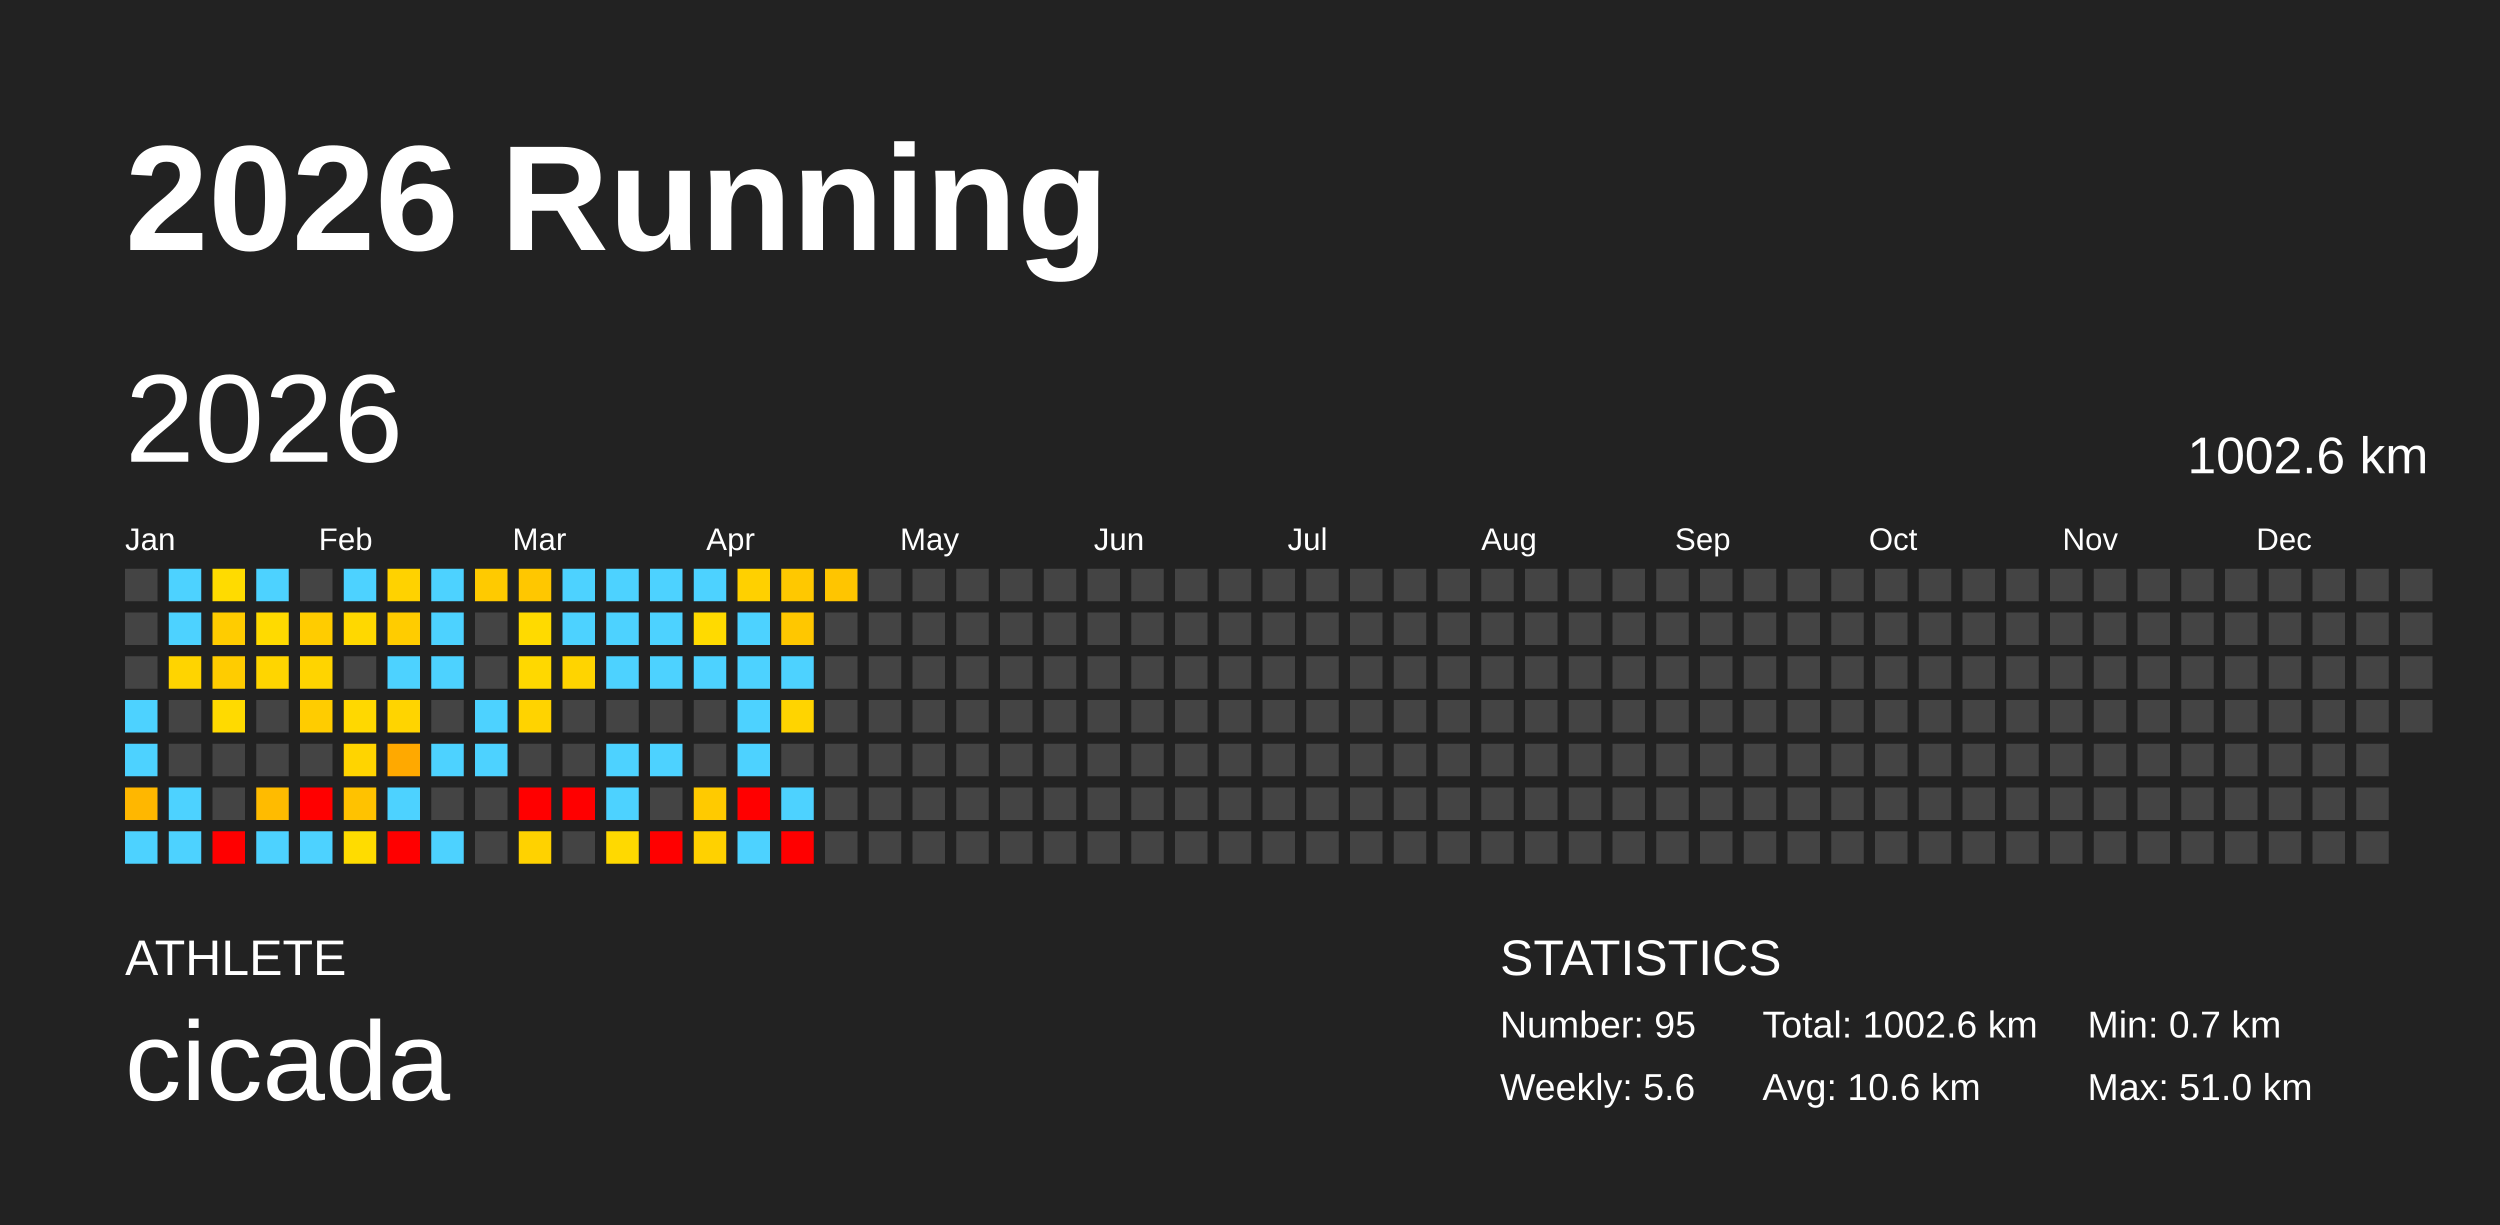
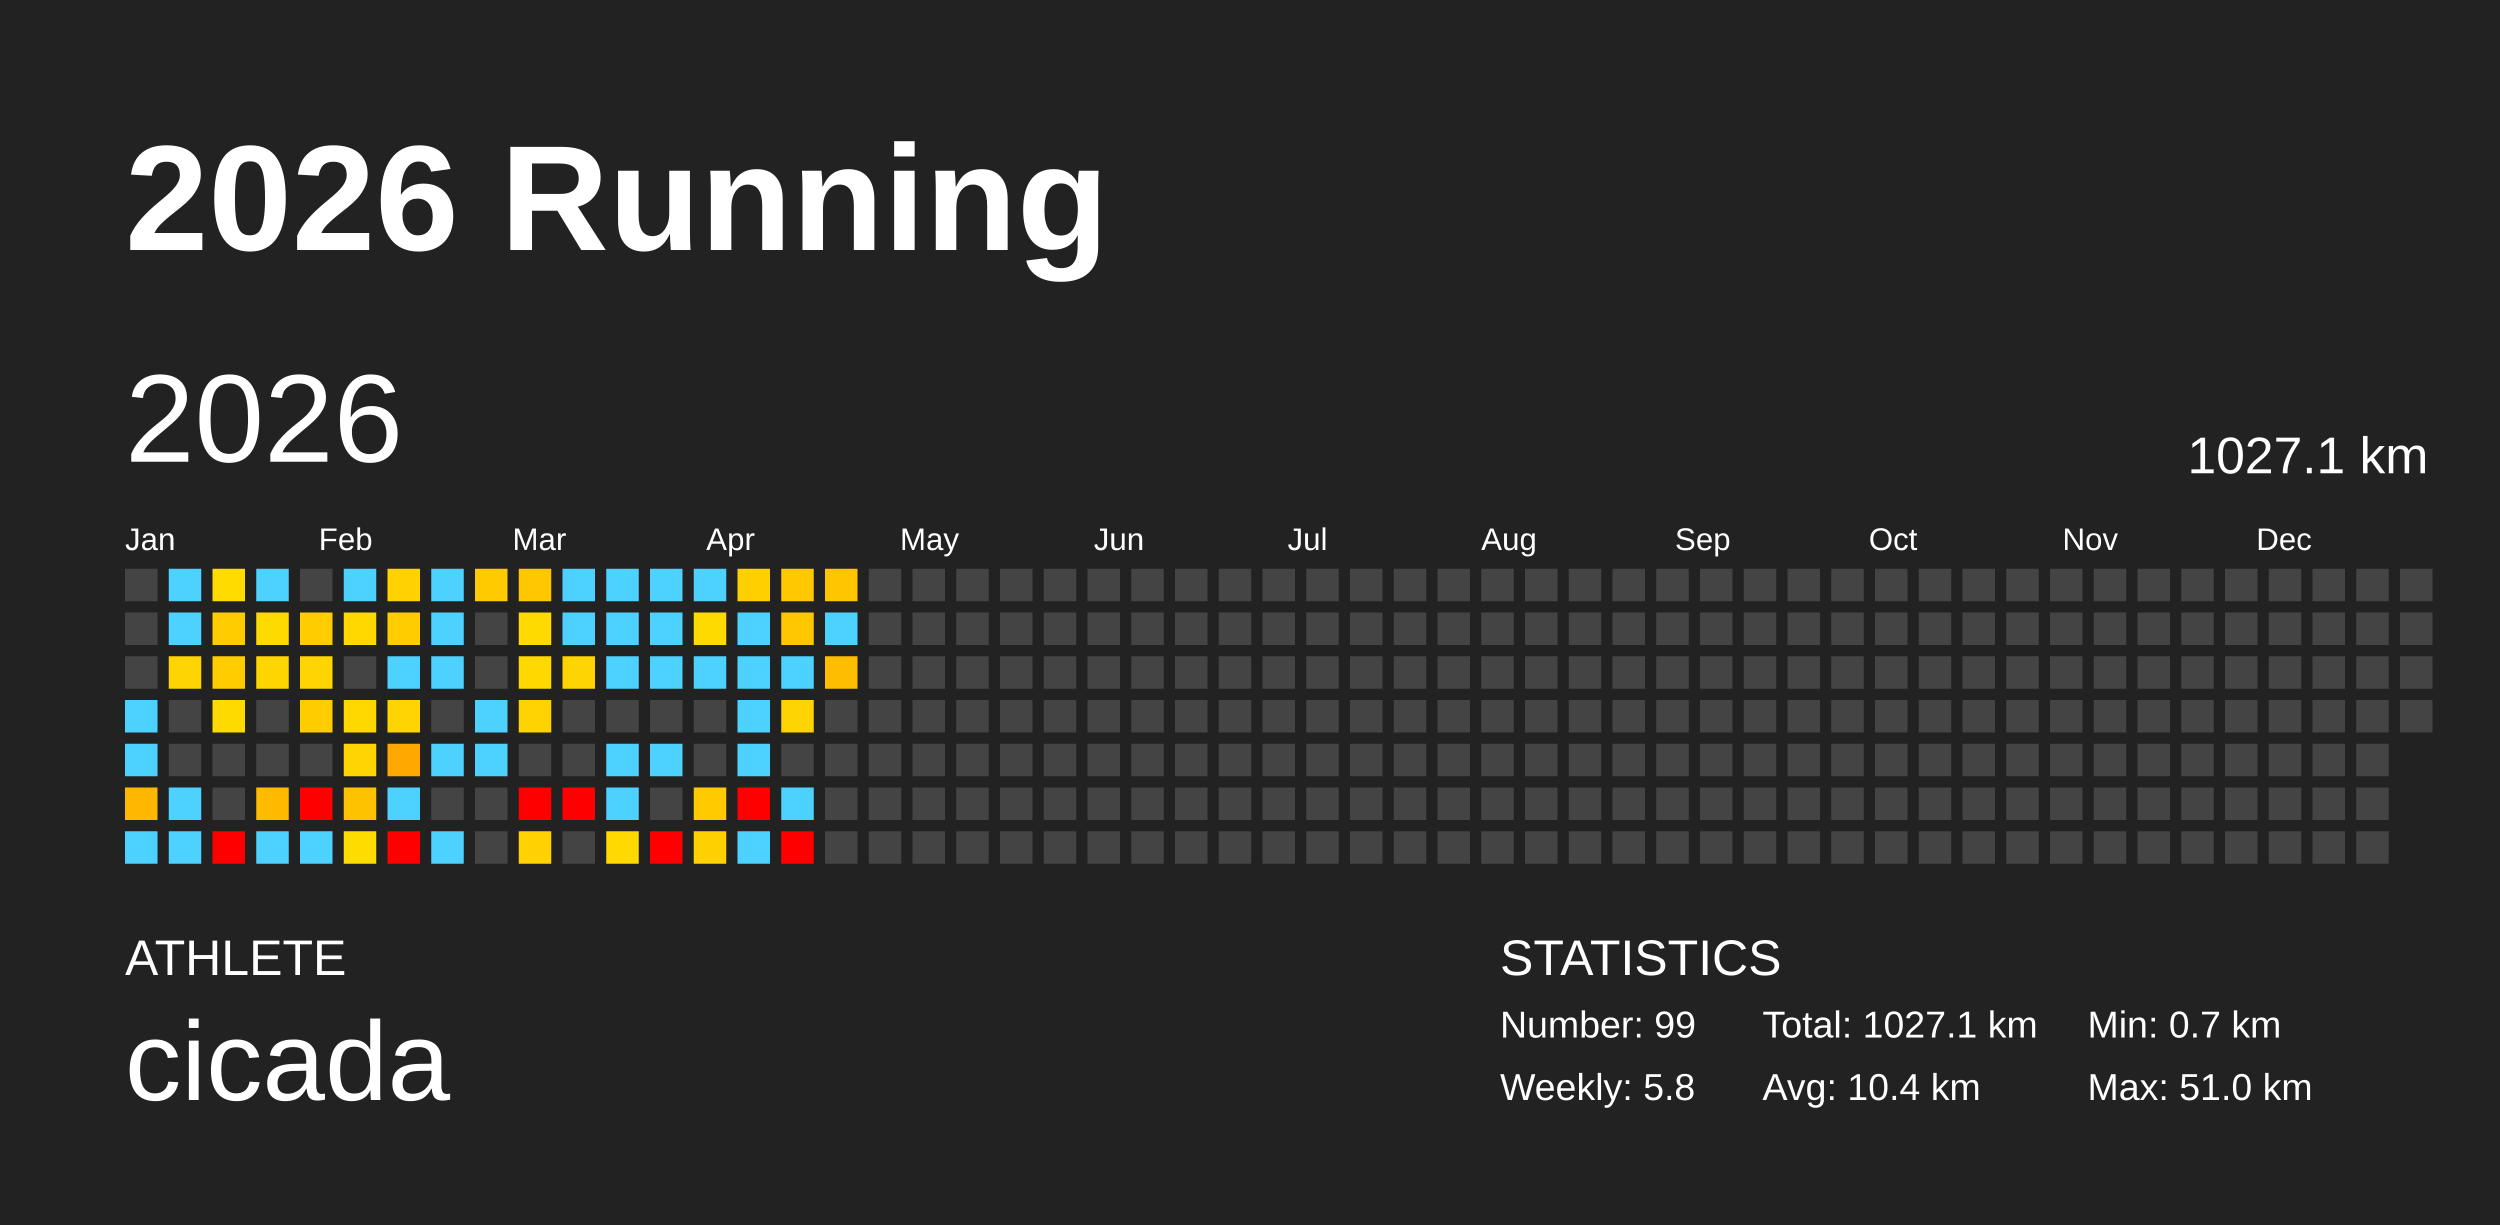
<svg xmlns="http://www.w3.org/2000/svg" baseProfile="full" height="98mm" version="1.1" viewBox="0,0,200,98" width="200mm">
  <defs />
  <rect fill="#222222" height="98" width="200" x="0" y="0" />
  <text fill="#FFFFFF" style="font-size:12px; font-family:Arial; font-weight:bold;" x="10" y="20">2026 Running</text>
  <text fill="#FFFFFF" style="font-size:4px; font-family:Arial" x="10" y="78">ATHLETE</text>
  <text fill="#FFFFFF" style="font-size:9px; font-family:Arial" x="10" y="88">cicada</text>
  <text fill="#FFFFFF" style="font-size:4px; font-family:Arial" x="120" y="78">STATISTICS</text>
-   <text fill="#FFFFFF" style="font-size:3px; font-family:Arial" x="120" y="83">Number: 95</text>
-   <text fill="#FFFFFF" style="font-size:3px; font-family:Arial" x="120" y="88">Weekly: 5.6</text>
-   <text fill="#FFFFFF" style="font-size:3px; font-family:Arial" x="141" y="83">Total: 1002.6 km</text>
-   <text fill="#FFFFFF" style="font-size:3px; font-family:Arial" x="141" y="88">Avg: 10.6 km</text>
+   <text fill="#FFFFFF" style="font-size:3px; font-family:Arial" x="120" y="83">Number: 99</text>
+   <text fill="#FFFFFF" style="font-size:3px; font-family:Arial" x="120" y="88">Weekly: 5.8</text>
+   <text fill="#FFFFFF" style="font-size:3px; font-family:Arial" x="141" y="83">Total: 1027.1 km</text>
+   <text fill="#FFFFFF" style="font-size:3px; font-family:Arial" x="141" y="88">Avg: 10.4 km</text>
  <text fill="#FFFFFF" style="font-size:3px; font-family:Arial" x="167" y="83">Min: 0.7 km</text>
  <text fill="#FFFFFF" style="font-size:3px; font-family:Arial" x="167" y="88">Max: 51.0 km</text>
  <text dominant-baseline="hanging" fill="#FFFFFF" style="font-size:10.0px; font-family:Arial;" x="10" y="30">2026</text>
-   <text dominant-baseline="hanging" fill="#FFFFFF" style="font-size:4.125px; font-family:Arial;" x="175" y="35">1002.6 km</text>
+   <text dominant-baseline="hanging" fill="#FFFFFF" style="font-size:4.125px; font-family:Arial;" x="175" y="35">1027.1 km</text>
  <text fill="#FFFFFF" style="font-size:2.5px; font-family:Arial" x="10.0" y="44">Jan</text>
  <text fill="#FFFFFF" style="font-size:2.5px; font-family:Arial" x="25.5" y="44">Feb</text>
  <text fill="#FFFFFF" style="font-size:2.5px; font-family:Arial" x="41.0" y="44">Mar</text>
  <text fill="#FFFFFF" style="font-size:2.5px; font-family:Arial" x="56.5" y="44">Apr</text>
  <text fill="#FFFFFF" style="font-size:2.5px; font-family:Arial" x="72.0" y="44">May</text>
  <text fill="#FFFFFF" style="font-size:2.5px; font-family:Arial" x="87.5" y="44">Jun</text>
  <text fill="#FFFFFF" style="font-size:2.5px; font-family:Arial" x="103.0" y="44">Jul</text>
  <text fill="#FFFFFF" style="font-size:2.5px; font-family:Arial" x="118.5" y="44">Aug</text>
  <text fill="#FFFFFF" style="font-size:2.5px; font-family:Arial" x="134.0" y="44">Sep</text>
  <text fill="#FFFFFF" style="font-size:2.5px; font-family:Arial" x="149.5" y="44">Oct</text>
  <text fill="#FFFFFF" style="font-size:2.5px; font-family:Arial" x="165.0" y="44">Nov</text>
  <text fill="#FFFFFF" style="font-size:2.5px; font-family:Arial" x="180.5" y="44">Dec</text>
  <rect fill="#444444" height="2.6" width="2.6" x="10.0" y="45.5" />
  <rect fill="#444444" height="2.6" width="2.6" x="10.0" y="49.0" />
  <rect fill="#444444" height="2.6" width="2.6" x="10.0" y="52.5" />
  <rect fill="#4dd2ff" height="2.6" width="2.6" x="10.0" y="56.0" />
  <rect fill="#4dd2ff" height="2.6" width="2.6" x="10.0" y="59.5" />
  <rect fill="#ffb700" height="2.6" width="2.6" x="10.0" y="63.0" />
  <rect fill="#4dd2ff" height="2.6" width="2.6" x="10.0" y="66.5" />
  <rect fill="#4dd2ff" height="2.6" width="2.6" x="13.5" y="45.5" />
  <rect fill="#4dd2ff" height="2.6" width="2.6" x="13.5" y="49.0" />
  <rect fill="#ffd400" height="2.6" width="2.6" x="13.5" y="52.5" />
  <rect fill="#444444" height="2.6" width="2.6" x="13.5" y="56.0" />
  <rect fill="#444444" height="2.6" width="2.6" x="13.5" y="59.5" />
  <rect fill="#4dd2ff" height="2.6" width="2.6" x="13.5" y="63.0" />
  <rect fill="#4dd2ff" height="2.6" width="2.6" x="13.5" y="66.5" />
  <rect fill="#ffdb00" height="2.6" width="2.6" x="17.0" y="45.5" />
  <rect fill="#ffcc00" height="2.6" width="2.6" x="17.0" y="49.0" />
  <rect fill="#ffcc00" height="2.6" width="2.6" x="17.0" y="52.5" />
  <rect fill="#ffda00" height="2.6" width="2.6" x="17.0" y="56.0" />
  <rect fill="#444444" height="2.6" width="2.6" x="17.0" y="59.5" />
  <rect fill="#444444" height="2.6" width="2.6" x="17.0" y="63.0" />
  <rect fill="red" height="2.6" width="2.6" x="17.0" y="66.5" />
  <rect fill="#4dd2ff" height="2.6" width="2.6" x="20.5" y="45.5" />
  <rect fill="#ffda00" height="2.6" width="2.6" x="20.5" y="49.0" />
  <rect fill="#ffd500" height="2.6" width="2.6" x="20.5" y="52.5" />
  <rect fill="#444444" height="2.6" width="2.6" x="20.5" y="56.0" />
  <rect fill="#444444" height="2.6" width="2.6" x="20.5" y="59.5" />
  <rect fill="#ffbb00" height="2.6" width="2.6" x="20.5" y="63.0" />
  <rect fill="#4dd2ff" height="2.6" width="2.6" x="20.5" y="66.5" />
  <rect fill="#444444" height="2.6" width="2.6" x="24.0" y="45.5" />
  <rect fill="#ffcc00" height="2.6" width="2.6" x="24.0" y="49.0" />
  <rect fill="#ffd400" height="2.6" width="2.6" x="24.0" y="52.5" />
  <rect fill="#ffcc00" height="2.6" width="2.6" x="24.0" y="56.0" />
  <rect fill="#444444" height="2.6" width="2.6" x="24.0" y="59.5" />
  <rect fill="red" height="2.6" width="2.6" x="24.0" y="63.0" />
  <rect fill="#4dd2ff" height="2.6" width="2.6" x="24.0" y="66.5" />
  <rect fill="#4dd2ff" height="2.6" width="2.6" x="27.5" y="45.5" />
  <rect fill="#ffd800" height="2.6" width="2.6" x="27.5" y="49.0" />
  <rect fill="#444444" height="2.6" width="2.6" x="27.5" y="52.5" />
  <rect fill="#ffd800" height="2.6" width="2.6" x="27.5" y="56.0" />
  <rect fill="#ffd400" height="2.6" width="2.6" x="27.5" y="59.5" />
  <rect fill="#ffc200" height="2.6" width="2.6" x="27.5" y="63.0" />
  <rect fill="#ffdc00" height="2.6" width="2.6" x="27.5" y="66.5" />
  <rect fill="#ffd200" height="2.6" width="2.6" x="31.0" y="45.5" />
  <rect fill="#ffcc00" height="2.6" width="2.6" x="31.0" y="49.0" />
  <rect fill="#4dd2ff" height="2.6" width="2.6" x="31.0" y="52.5" />
  <rect fill="#ffd400" height="2.6" width="2.6" x="31.0" y="56.0" />
  <rect fill="#ffa900" height="2.6" width="2.6" x="31.0" y="59.5" />
  <rect fill="#4dd2ff" height="2.6" width="2.6" x="31.0" y="63.0" />
  <rect fill="red" height="2.6" width="2.6" x="31.0" y="66.5" />
  <rect fill="#4dd2ff" height="2.6" width="2.6" x="34.5" y="45.5" />
  <rect fill="#4dd2ff" height="2.6" width="2.6" x="34.5" y="49.0" />
  <rect fill="#4dd2ff" height="2.6" width="2.6" x="34.5" y="52.5" />
  <rect fill="#444444" height="2.6" width="2.6" x="34.5" y="56.0" />
  <rect fill="#4dd2ff" height="2.6" width="2.6" x="34.5" y="59.5" />
  <rect fill="#444444" height="2.6" width="2.6" x="34.5" y="63.0" />
  <rect fill="#4dd2ff" height="2.6" width="2.6" x="34.5" y="66.5" />
  <rect fill="#ffca00" height="2.6" width="2.6" x="38.0" y="45.5" />
  <rect fill="#444444" height="2.6" width="2.6" x="38.0" y="49.0" />
  <rect fill="#444444" height="2.6" width="2.6" x="38.0" y="52.5" />
  <rect fill="#4dd2ff" height="2.6" width="2.6" x="38.0" y="56.0" />
  <rect fill="#4dd2ff" height="2.6" width="2.6" x="38.0" y="59.5" />
  <rect fill="#444444" height="2.6" width="2.6" x="38.0" y="63.0" />
  <rect fill="#444444" height="2.6" width="2.6" x="38.0" y="66.5" />
  <rect fill="#ffc700" height="2.6" width="2.6" x="41.5" y="45.5" />
  <rect fill="#ffda00" height="2.6" width="2.6" x="41.5" y="49.0" />
  <rect fill="#ffd800" height="2.6" width="2.6" x="41.5" y="52.5" />
  <rect fill="#ffd300" height="2.6" width="2.6" x="41.5" y="56.0" />
  <rect fill="#444444" height="2.6" width="2.6" x="41.5" y="59.5" />
  <rect fill="red" height="2.6" width="2.6" x="41.5" y="63.0" />
  <rect fill="#ffd200" height="2.6" width="2.6" x="41.5" y="66.5" />
  <rect fill="#4dd2ff" height="2.6" width="2.6" x="45.0" y="45.5" />
  <rect fill="#4dd2ff" height="2.6" width="2.6" x="45.0" y="49.0" />
  <rect fill="#ffd400" height="2.6" width="2.6" x="45.0" y="52.5" />
  <rect fill="#444444" height="2.6" width="2.6" x="45.0" y="56.0" />
  <rect fill="#444444" height="2.6" width="2.6" x="45.0" y="59.5" />
  <rect fill="red" height="2.6" width="2.6" x="45.0" y="63.0" />
  <rect fill="#444444" height="2.6" width="2.6" x="45.0" y="66.5" />
  <rect fill="#4dd2ff" height="2.6" width="2.6" x="48.5" y="45.5" />
  <rect fill="#4dd2ff" height="2.6" width="2.6" x="48.5" y="49.0" />
  <rect fill="#4dd2ff" height="2.6" width="2.6" x="48.5" y="52.5" />
  <rect fill="#444444" height="2.6" width="2.6" x="48.5" y="56.0" />
  <rect fill="#4dd2ff" height="2.6" width="2.6" x="48.5" y="59.5" />
  <rect fill="#4dd2ff" height="2.6" width="2.6" x="48.5" y="63.0" />
  <rect fill="#ffd900" height="2.6" width="2.6" x="48.5" y="66.5" />
  <rect fill="#4dd2ff" height="2.6" width="2.6" x="52.0" y="45.5" />
  <rect fill="#4dd2ff" height="2.6" width="2.6" x="52.0" y="49.0" />
  <rect fill="#4dd2ff" height="2.6" width="2.6" x="52.0" y="52.5" />
  <rect fill="#444444" height="2.6" width="2.6" x="52.0" y="56.0" />
  <rect fill="#4dd2ff" height="2.6" width="2.6" x="52.0" y="59.5" />
  <rect fill="#444444" height="2.6" width="2.6" x="52.0" y="63.0" />
  <rect fill="red" height="2.6" width="2.6" x="52.0" y="66.5" />
  <rect fill="#4dd2ff" height="2.6" width="2.6" x="55.5" y="45.5" />
  <rect fill="#ffda00" height="2.6" width="2.6" x="55.5" y="49.0" />
  <rect fill="#4dd2ff" height="2.6" width="2.6" x="55.5" y="52.5" />
  <rect fill="#444444" height="2.6" width="2.6" x="55.5" y="56.0" />
  <rect fill="#444444" height="2.6" width="2.6" x="55.5" y="59.5" />
  <rect fill="#ffca00" height="2.6" width="2.6" x="55.5" y="63.0" />
  <rect fill="#ffd100" height="2.6" width="2.6" x="55.5" y="66.5" />
  <rect fill="#ffd000" height="2.6" width="2.6" x="59.0" y="45.5" />
  <rect fill="#4dd2ff" height="2.6" width="2.6" x="59.0" y="49.0" />
  <rect fill="#4dd2ff" height="2.6" width="2.6" x="59.0" y="52.5" />
  <rect fill="#4dd2ff" height="2.6" width="2.6" x="59.0" y="56.0" />
  <rect fill="#4dd2ff" height="2.6" width="2.6" x="59.0" y="59.5" />
  <rect fill="red" height="2.6" width="2.6" x="59.0" y="63.0" />
  <rect fill="#4dd2ff" height="2.6" width="2.6" x="59.0" y="66.5" />
  <rect fill="#ffc800" height="2.6" width="2.6" x="62.5" y="45.5" />
  <rect fill="#ffc700" height="2.6" width="2.6" x="62.5" y="49.0" />
  <rect fill="#4dd2ff" height="2.6" width="2.6" x="62.5" y="52.5" />
  <rect fill="#ffd400" height="2.6" width="2.6" x="62.5" y="56.0" />
  <rect fill="#444444" height="2.6" width="2.6" x="62.5" y="59.5" />
  <rect fill="#4dd2ff" height="2.6" width="2.6" x="62.5" y="63.0" />
  <rect fill="red" height="2.6" width="2.6" x="62.5" y="66.5" />
  <rect fill="#ffc500" height="2.6" width="2.6" x="66.0" y="45.5" />
-   <rect fill="#444444" height="2.6" width="2.6" x="66.0" y="49.0" />
-   <rect fill="#444444" height="2.6" width="2.6" x="66.0" y="52.5" />
+   <rect fill="#4dd2ff" height="2.6" width="2.6" x="66.0" y="49.0" />
+   <rect fill="#ffbd00" height="2.6" width="2.6" x="66.0" y="52.5" />
  <rect fill="#444444" height="2.6" width="2.6" x="66.0" y="56.0" />
  <rect fill="#444444" height="2.6" width="2.6" x="66.0" y="59.5" />
  <rect fill="#444444" height="2.6" width="2.6" x="66.0" y="63.0" />
  <rect fill="#444444" height="2.6" width="2.6" x="66.0" y="66.5" />
  <rect fill="#444444" height="2.6" width="2.6" x="69.5" y="45.5" />
  <rect fill="#444444" height="2.6" width="2.6" x="69.5" y="49.0" />
  <rect fill="#444444" height="2.6" width="2.6" x="69.5" y="52.5" />
  <rect fill="#444444" height="2.6" width="2.6" x="69.5" y="56.0" />
  <rect fill="#444444" height="2.6" width="2.6" x="69.5" y="59.5" />
  <rect fill="#444444" height="2.6" width="2.6" x="69.5" y="63.0" />
  <rect fill="#444444" height="2.6" width="2.6" x="69.5" y="66.5" />
  <rect fill="#444444" height="2.6" width="2.6" x="73.0" y="45.5" />
  <rect fill="#444444" height="2.6" width="2.6" x="73.0" y="49.0" />
  <rect fill="#444444" height="2.6" width="2.6" x="73.0" y="52.5" />
  <rect fill="#444444" height="2.6" width="2.6" x="73.0" y="56.0" />
  <rect fill="#444444" height="2.6" width="2.6" x="73.0" y="59.5" />
  <rect fill="#444444" height="2.6" width="2.6" x="73.0" y="63.0" />
  <rect fill="#444444" height="2.6" width="2.6" x="73.0" y="66.5" />
  <rect fill="#444444" height="2.6" width="2.6" x="76.5" y="45.5" />
  <rect fill="#444444" height="2.6" width="2.6" x="76.5" y="49.0" />
  <rect fill="#444444" height="2.6" width="2.6" x="76.5" y="52.5" />
  <rect fill="#444444" height="2.6" width="2.6" x="76.5" y="56.0" />
  <rect fill="#444444" height="2.6" width="2.6" x="76.5" y="59.5" />
  <rect fill="#444444" height="2.6" width="2.6" x="76.5" y="63.0" />
  <rect fill="#444444" height="2.6" width="2.6" x="76.5" y="66.5" />
  <rect fill="#444444" height="2.6" width="2.6" x="80.0" y="45.5" />
  <rect fill="#444444" height="2.6" width="2.6" x="80.0" y="49.0" />
  <rect fill="#444444" height="2.6" width="2.6" x="80.0" y="52.5" />
  <rect fill="#444444" height="2.6" width="2.6" x="80.0" y="56.0" />
  <rect fill="#444444" height="2.6" width="2.6" x="80.0" y="59.5" />
  <rect fill="#444444" height="2.6" width="2.6" x="80.0" y="63.0" />
  <rect fill="#444444" height="2.6" width="2.6" x="80.0" y="66.5" />
  <rect fill="#444444" height="2.6" width="2.6" x="83.5" y="45.5" />
  <rect fill="#444444" height="2.6" width="2.6" x="83.5" y="49.0" />
  <rect fill="#444444" height="2.6" width="2.6" x="83.5" y="52.5" />
  <rect fill="#444444" height="2.6" width="2.6" x="83.5" y="56.0" />
  <rect fill="#444444" height="2.6" width="2.6" x="83.5" y="59.5" />
  <rect fill="#444444" height="2.6" width="2.6" x="83.5" y="63.0" />
  <rect fill="#444444" height="2.6" width="2.6" x="83.5" y="66.5" />
  <rect fill="#444444" height="2.6" width="2.6" x="87.0" y="45.5" />
  <rect fill="#444444" height="2.6" width="2.6" x="87.0" y="49.0" />
  <rect fill="#444444" height="2.6" width="2.6" x="87.0" y="52.5" />
  <rect fill="#444444" height="2.6" width="2.6" x="87.0" y="56.0" />
  <rect fill="#444444" height="2.6" width="2.6" x="87.0" y="59.5" />
  <rect fill="#444444" height="2.6" width="2.6" x="87.0" y="63.0" />
  <rect fill="#444444" height="2.6" width="2.6" x="87.0" y="66.5" />
  <rect fill="#444444" height="2.6" width="2.6" x="90.5" y="45.5" />
  <rect fill="#444444" height="2.6" width="2.6" x="90.5" y="49.0" />
  <rect fill="#444444" height="2.6" width="2.6" x="90.5" y="52.5" />
  <rect fill="#444444" height="2.6" width="2.6" x="90.5" y="56.0" />
  <rect fill="#444444" height="2.6" width="2.6" x="90.5" y="59.5" />
  <rect fill="#444444" height="2.6" width="2.6" x="90.5" y="63.0" />
  <rect fill="#444444" height="2.6" width="2.6" x="90.5" y="66.5" />
  <rect fill="#444444" height="2.6" width="2.6" x="94.0" y="45.5" />
  <rect fill="#444444" height="2.6" width="2.6" x="94.0" y="49.0" />
  <rect fill="#444444" height="2.6" width="2.6" x="94.0" y="52.5" />
  <rect fill="#444444" height="2.6" width="2.6" x="94.0" y="56.0" />
  <rect fill="#444444" height="2.6" width="2.6" x="94.0" y="59.5" />
  <rect fill="#444444" height="2.6" width="2.6" x="94.0" y="63.0" />
  <rect fill="#444444" height="2.6" width="2.6" x="94.0" y="66.5" />
  <rect fill="#444444" height="2.6" width="2.6" x="97.5" y="45.5" />
  <rect fill="#444444" height="2.6" width="2.6" x="97.5" y="49.0" />
  <rect fill="#444444" height="2.6" width="2.6" x="97.5" y="52.5" />
  <rect fill="#444444" height="2.6" width="2.6" x="97.5" y="56.0" />
  <rect fill="#444444" height="2.6" width="2.6" x="97.5" y="59.5" />
  <rect fill="#444444" height="2.6" width="2.6" x="97.5" y="63.0" />
  <rect fill="#444444" height="2.6" width="2.6" x="97.5" y="66.5" />
  <rect fill="#444444" height="2.6" width="2.6" x="101.0" y="45.5" />
  <rect fill="#444444" height="2.6" width="2.6" x="101.0" y="49.0" />
  <rect fill="#444444" height="2.6" width="2.6" x="101.0" y="52.5" />
  <rect fill="#444444" height="2.6" width="2.6" x="101.0" y="56.0" />
  <rect fill="#444444" height="2.6" width="2.6" x="101.0" y="59.5" />
  <rect fill="#444444" height="2.6" width="2.6" x="101.0" y="63.0" />
  <rect fill="#444444" height="2.6" width="2.6" x="101.0" y="66.5" />
  <rect fill="#444444" height="2.6" width="2.6" x="104.5" y="45.5" />
  <rect fill="#444444" height="2.6" width="2.6" x="104.5" y="49.0" />
  <rect fill="#444444" height="2.6" width="2.6" x="104.5" y="52.5" />
  <rect fill="#444444" height="2.6" width="2.6" x="104.5" y="56.0" />
  <rect fill="#444444" height="2.6" width="2.6" x="104.5" y="59.5" />
  <rect fill="#444444" height="2.6" width="2.6" x="104.5" y="63.0" />
  <rect fill="#444444" height="2.6" width="2.6" x="104.5" y="66.5" />
  <rect fill="#444444" height="2.6" width="2.6" x="108.0" y="45.5" />
  <rect fill="#444444" height="2.6" width="2.6" x="108.0" y="49.0" />
  <rect fill="#444444" height="2.6" width="2.6" x="108.0" y="52.5" />
  <rect fill="#444444" height="2.6" width="2.6" x="108.0" y="56.0" />
  <rect fill="#444444" height="2.6" width="2.6" x="108.0" y="59.5" />
  <rect fill="#444444" height="2.6" width="2.6" x="108.0" y="63.0" />
  <rect fill="#444444" height="2.6" width="2.6" x="108.0" y="66.5" />
  <rect fill="#444444" height="2.6" width="2.6" x="111.5" y="45.5" />
  <rect fill="#444444" height="2.6" width="2.6" x="111.5" y="49.0" />
  <rect fill="#444444" height="2.6" width="2.6" x="111.5" y="52.5" />
  <rect fill="#444444" height="2.6" width="2.6" x="111.5" y="56.0" />
  <rect fill="#444444" height="2.6" width="2.6" x="111.5" y="59.5" />
  <rect fill="#444444" height="2.6" width="2.6" x="111.5" y="63.0" />
  <rect fill="#444444" height="2.6" width="2.6" x="111.5" y="66.5" />
  <rect fill="#444444" height="2.6" width="2.6" x="115.0" y="45.5" />
  <rect fill="#444444" height="2.6" width="2.6" x="115.0" y="49.0" />
  <rect fill="#444444" height="2.6" width="2.6" x="115.0" y="52.5" />
  <rect fill="#444444" height="2.6" width="2.6" x="115.0" y="56.0" />
  <rect fill="#444444" height="2.6" width="2.6" x="115.0" y="59.5" />
  <rect fill="#444444" height="2.6" width="2.6" x="115.0" y="63.0" />
  <rect fill="#444444" height="2.6" width="2.6" x="115.0" y="66.5" />
  <rect fill="#444444" height="2.6" width="2.6" x="118.5" y="45.5" />
  <rect fill="#444444" height="2.6" width="2.6" x="118.5" y="49.0" />
  <rect fill="#444444" height="2.6" width="2.6" x="118.5" y="52.5" />
  <rect fill="#444444" height="2.6" width="2.6" x="118.5" y="56.0" />
  <rect fill="#444444" height="2.6" width="2.6" x="118.5" y="59.5" />
  <rect fill="#444444" height="2.6" width="2.6" x="118.5" y="63.0" />
  <rect fill="#444444" height="2.6" width="2.6" x="118.5" y="66.5" />
  <rect fill="#444444" height="2.6" width="2.6" x="122.0" y="45.5" />
  <rect fill="#444444" height="2.6" width="2.6" x="122.0" y="49.0" />
  <rect fill="#444444" height="2.6" width="2.6" x="122.0" y="52.5" />
  <rect fill="#444444" height="2.6" width="2.6" x="122.0" y="56.0" />
  <rect fill="#444444" height="2.6" width="2.6" x="122.0" y="59.5" />
  <rect fill="#444444" height="2.6" width="2.6" x="122.0" y="63.0" />
  <rect fill="#444444" height="2.6" width="2.6" x="122.0" y="66.5" />
  <rect fill="#444444" height="2.6" width="2.6" x="125.5" y="45.5" />
  <rect fill="#444444" height="2.6" width="2.6" x="125.5" y="49.0" />
  <rect fill="#444444" height="2.6" width="2.6" x="125.5" y="52.5" />
  <rect fill="#444444" height="2.6" width="2.6" x="125.5" y="56.0" />
  <rect fill="#444444" height="2.6" width="2.6" x="125.5" y="59.5" />
  <rect fill="#444444" height="2.6" width="2.6" x="125.5" y="63.0" />
  <rect fill="#444444" height="2.6" width="2.6" x="125.5" y="66.5" />
  <rect fill="#444444" height="2.6" width="2.6" x="129.0" y="45.5" />
  <rect fill="#444444" height="2.6" width="2.6" x="129.0" y="49.0" />
  <rect fill="#444444" height="2.6" width="2.6" x="129.0" y="52.5" />
  <rect fill="#444444" height="2.6" width="2.6" x="129.0" y="56.0" />
  <rect fill="#444444" height="2.6" width="2.6" x="129.0" y="59.5" />
  <rect fill="#444444" height="2.6" width="2.6" x="129.0" y="63.0" />
  <rect fill="#444444" height="2.6" width="2.6" x="129.0" y="66.5" />
  <rect fill="#444444" height="2.6" width="2.6" x="132.5" y="45.5" />
  <rect fill="#444444" height="2.6" width="2.6" x="132.5" y="49.0" />
  <rect fill="#444444" height="2.6" width="2.6" x="132.5" y="52.5" />
  <rect fill="#444444" height="2.6" width="2.6" x="132.5" y="56.0" />
  <rect fill="#444444" height="2.6" width="2.6" x="132.5" y="59.5" />
  <rect fill="#444444" height="2.6" width="2.6" x="132.5" y="63.0" />
  <rect fill="#444444" height="2.6" width="2.6" x="132.5" y="66.5" />
  <rect fill="#444444" height="2.6" width="2.6" x="136.0" y="45.5" />
  <rect fill="#444444" height="2.6" width="2.6" x="136.0" y="49.0" />
  <rect fill="#444444" height="2.6" width="2.6" x="136.0" y="52.5" />
  <rect fill="#444444" height="2.6" width="2.6" x="136.0" y="56.0" />
  <rect fill="#444444" height="2.6" width="2.6" x="136.0" y="59.5" />
  <rect fill="#444444" height="2.6" width="2.6" x="136.0" y="63.0" />
  <rect fill="#444444" height="2.6" width="2.6" x="136.0" y="66.5" />
  <rect fill="#444444" height="2.6" width="2.6" x="139.5" y="45.5" />
  <rect fill="#444444" height="2.6" width="2.6" x="139.5" y="49.0" />
  <rect fill="#444444" height="2.6" width="2.6" x="139.5" y="52.5" />
  <rect fill="#444444" height="2.6" width="2.6" x="139.5" y="56.0" />
  <rect fill="#444444" height="2.6" width="2.6" x="139.5" y="59.5" />
  <rect fill="#444444" height="2.6" width="2.6" x="139.5" y="63.0" />
  <rect fill="#444444" height="2.6" width="2.6" x="139.5" y="66.5" />
  <rect fill="#444444" height="2.6" width="2.6" x="143.0" y="45.5" />
  <rect fill="#444444" height="2.6" width="2.6" x="143.0" y="49.0" />
  <rect fill="#444444" height="2.6" width="2.6" x="143.0" y="52.5" />
  <rect fill="#444444" height="2.6" width="2.6" x="143.0" y="56.0" />
  <rect fill="#444444" height="2.6" width="2.6" x="143.0" y="59.5" />
  <rect fill="#444444" height="2.6" width="2.6" x="143.0" y="63.0" />
  <rect fill="#444444" height="2.6" width="2.6" x="143.0" y="66.5" />
  <rect fill="#444444" height="2.6" width="2.6" x="146.5" y="45.5" />
  <rect fill="#444444" height="2.6" width="2.6" x="146.5" y="49.0" />
  <rect fill="#444444" height="2.6" width="2.6" x="146.5" y="52.5" />
  <rect fill="#444444" height="2.6" width="2.6" x="146.5" y="56.0" />
  <rect fill="#444444" height="2.6" width="2.6" x="146.5" y="59.5" />
  <rect fill="#444444" height="2.6" width="2.6" x="146.5" y="63.0" />
  <rect fill="#444444" height="2.6" width="2.6" x="146.5" y="66.5" />
  <rect fill="#444444" height="2.6" width="2.6" x="150.0" y="45.5" />
  <rect fill="#444444" height="2.6" width="2.6" x="150.0" y="49.0" />
  <rect fill="#444444" height="2.6" width="2.6" x="150.0" y="52.5" />
  <rect fill="#444444" height="2.6" width="2.6" x="150.0" y="56.0" />
  <rect fill="#444444" height="2.6" width="2.6" x="150.0" y="59.5" />
  <rect fill="#444444" height="2.6" width="2.6" x="150.0" y="63.0" />
  <rect fill="#444444" height="2.6" width="2.6" x="150.0" y="66.5" />
  <rect fill="#444444" height="2.6" width="2.6" x="153.5" y="45.5" />
  <rect fill="#444444" height="2.6" width="2.6" x="153.5" y="49.0" />
  <rect fill="#444444" height="2.6" width="2.6" x="153.5" y="52.5" />
  <rect fill="#444444" height="2.6" width="2.6" x="153.5" y="56.0" />
  <rect fill="#444444" height="2.6" width="2.6" x="153.5" y="59.5" />
  <rect fill="#444444" height="2.6" width="2.6" x="153.5" y="63.0" />
  <rect fill="#444444" height="2.6" width="2.6" x="153.5" y="66.5" />
  <rect fill="#444444" height="2.6" width="2.6" x="157.0" y="45.5" />
  <rect fill="#444444" height="2.6" width="2.6" x="157.0" y="49.0" />
  <rect fill="#444444" height="2.6" width="2.6" x="157.0" y="52.5" />
  <rect fill="#444444" height="2.6" width="2.6" x="157.0" y="56.0" />
  <rect fill="#444444" height="2.6" width="2.6" x="157.0" y="59.5" />
  <rect fill="#444444" height="2.6" width="2.6" x="157.0" y="63.0" />
  <rect fill="#444444" height="2.6" width="2.6" x="157.0" y="66.5" />
  <rect fill="#444444" height="2.6" width="2.6" x="160.5" y="45.5" />
  <rect fill="#444444" height="2.6" width="2.6" x="160.5" y="49.0" />
  <rect fill="#444444" height="2.6" width="2.6" x="160.5" y="52.5" />
  <rect fill="#444444" height="2.6" width="2.6" x="160.5" y="56.0" />
  <rect fill="#444444" height="2.6" width="2.6" x="160.5" y="59.5" />
  <rect fill="#444444" height="2.6" width="2.6" x="160.5" y="63.0" />
  <rect fill="#444444" height="2.6" width="2.6" x="160.5" y="66.5" />
  <rect fill="#444444" height="2.6" width="2.6" x="164.0" y="45.5" />
  <rect fill="#444444" height="2.6" width="2.6" x="164.0" y="49.0" />
  <rect fill="#444444" height="2.6" width="2.6" x="164.0" y="52.5" />
  <rect fill="#444444" height="2.6" width="2.6" x="164.0" y="56.0" />
  <rect fill="#444444" height="2.6" width="2.6" x="164.0" y="59.5" />
  <rect fill="#444444" height="2.6" width="2.6" x="164.0" y="63.0" />
  <rect fill="#444444" height="2.6" width="2.6" x="164.0" y="66.5" />
  <rect fill="#444444" height="2.6" width="2.6" x="167.5" y="45.5" />
  <rect fill="#444444" height="2.6" width="2.6" x="167.5" y="49.0" />
  <rect fill="#444444" height="2.6" width="2.6" x="167.5" y="52.5" />
  <rect fill="#444444" height="2.6" width="2.6" x="167.5" y="56.0" />
  <rect fill="#444444" height="2.6" width="2.6" x="167.5" y="59.5" />
  <rect fill="#444444" height="2.6" width="2.6" x="167.5" y="63.0" />
  <rect fill="#444444" height="2.6" width="2.6" x="167.5" y="66.5" />
  <rect fill="#444444" height="2.6" width="2.6" x="171.0" y="45.5" />
  <rect fill="#444444" height="2.6" width="2.6" x="171.0" y="49.0" />
  <rect fill="#444444" height="2.6" width="2.6" x="171.0" y="52.5" />
  <rect fill="#444444" height="2.6" width="2.6" x="171.0" y="56.0" />
  <rect fill="#444444" height="2.6" width="2.6" x="171.0" y="59.5" />
  <rect fill="#444444" height="2.6" width="2.6" x="171.0" y="63.0" />
  <rect fill="#444444" height="2.6" width="2.6" x="171.0" y="66.5" />
  <rect fill="#444444" height="2.6" width="2.6" x="174.5" y="45.5" />
  <rect fill="#444444" height="2.6" width="2.6" x="174.5" y="49.0" />
  <rect fill="#444444" height="2.6" width="2.6" x="174.5" y="52.5" />
  <rect fill="#444444" height="2.6" width="2.6" x="174.5" y="56.0" />
  <rect fill="#444444" height="2.6" width="2.6" x="174.5" y="59.5" />
  <rect fill="#444444" height="2.6" width="2.6" x="174.5" y="63.0" />
  <rect fill="#444444" height="2.6" width="2.6" x="174.5" y="66.5" />
  <rect fill="#444444" height="2.6" width="2.6" x="178.0" y="45.5" />
  <rect fill="#444444" height="2.6" width="2.6" x="178.0" y="49.0" />
  <rect fill="#444444" height="2.6" width="2.6" x="178.0" y="52.5" />
  <rect fill="#444444" height="2.6" width="2.6" x="178.0" y="56.0" />
  <rect fill="#444444" height="2.6" width="2.6" x="178.0" y="59.5" />
  <rect fill="#444444" height="2.6" width="2.6" x="178.0" y="63.0" />
  <rect fill="#444444" height="2.6" width="2.6" x="178.0" y="66.5" />
  <rect fill="#444444" height="2.6" width="2.6" x="181.5" y="45.5" />
  <rect fill="#444444" height="2.6" width="2.6" x="181.5" y="49.0" />
  <rect fill="#444444" height="2.6" width="2.6" x="181.5" y="52.5" />
  <rect fill="#444444" height="2.6" width="2.6" x="181.5" y="56.0" />
  <rect fill="#444444" height="2.6" width="2.6" x="181.5" y="59.5" />
  <rect fill="#444444" height="2.6" width="2.6" x="181.5" y="63.0" />
  <rect fill="#444444" height="2.6" width="2.6" x="181.5" y="66.5" />
  <rect fill="#444444" height="2.6" width="2.6" x="185.0" y="45.5" />
  <rect fill="#444444" height="2.6" width="2.6" x="185.0" y="49.0" />
  <rect fill="#444444" height="2.6" width="2.6" x="185.0" y="52.5" />
  <rect fill="#444444" height="2.6" width="2.6" x="185.0" y="56.0" />
  <rect fill="#444444" height="2.6" width="2.6" x="185.0" y="59.5" />
  <rect fill="#444444" height="2.6" width="2.6" x="185.0" y="63.0" />
  <rect fill="#444444" height="2.6" width="2.6" x="185.0" y="66.5" />
  <rect fill="#444444" height="2.6" width="2.6" x="188.5" y="45.5" />
  <rect fill="#444444" height="2.6" width="2.6" x="188.5" y="49.0" />
  <rect fill="#444444" height="2.6" width="2.6" x="188.5" y="52.5" />
  <rect fill="#444444" height="2.6" width="2.6" x="188.5" y="56.0" />
  <rect fill="#444444" height="2.6" width="2.6" x="188.5" y="59.5" />
  <rect fill="#444444" height="2.6" width="2.6" x="188.5" y="63.0" />
  <rect fill="#444444" height="2.6" width="2.6" x="188.5" y="66.5" />
  <rect fill="#444444" height="2.6" width="2.6" x="192.0" y="45.5" />
  <rect fill="#444444" height="2.6" width="2.6" x="192.0" y="49.0" />
  <rect fill="#444444" height="2.6" width="2.6" x="192.0" y="52.5" />
  <rect fill="#444444" height="2.6" width="2.6" x="192.0" y="56.0" />
</svg>
